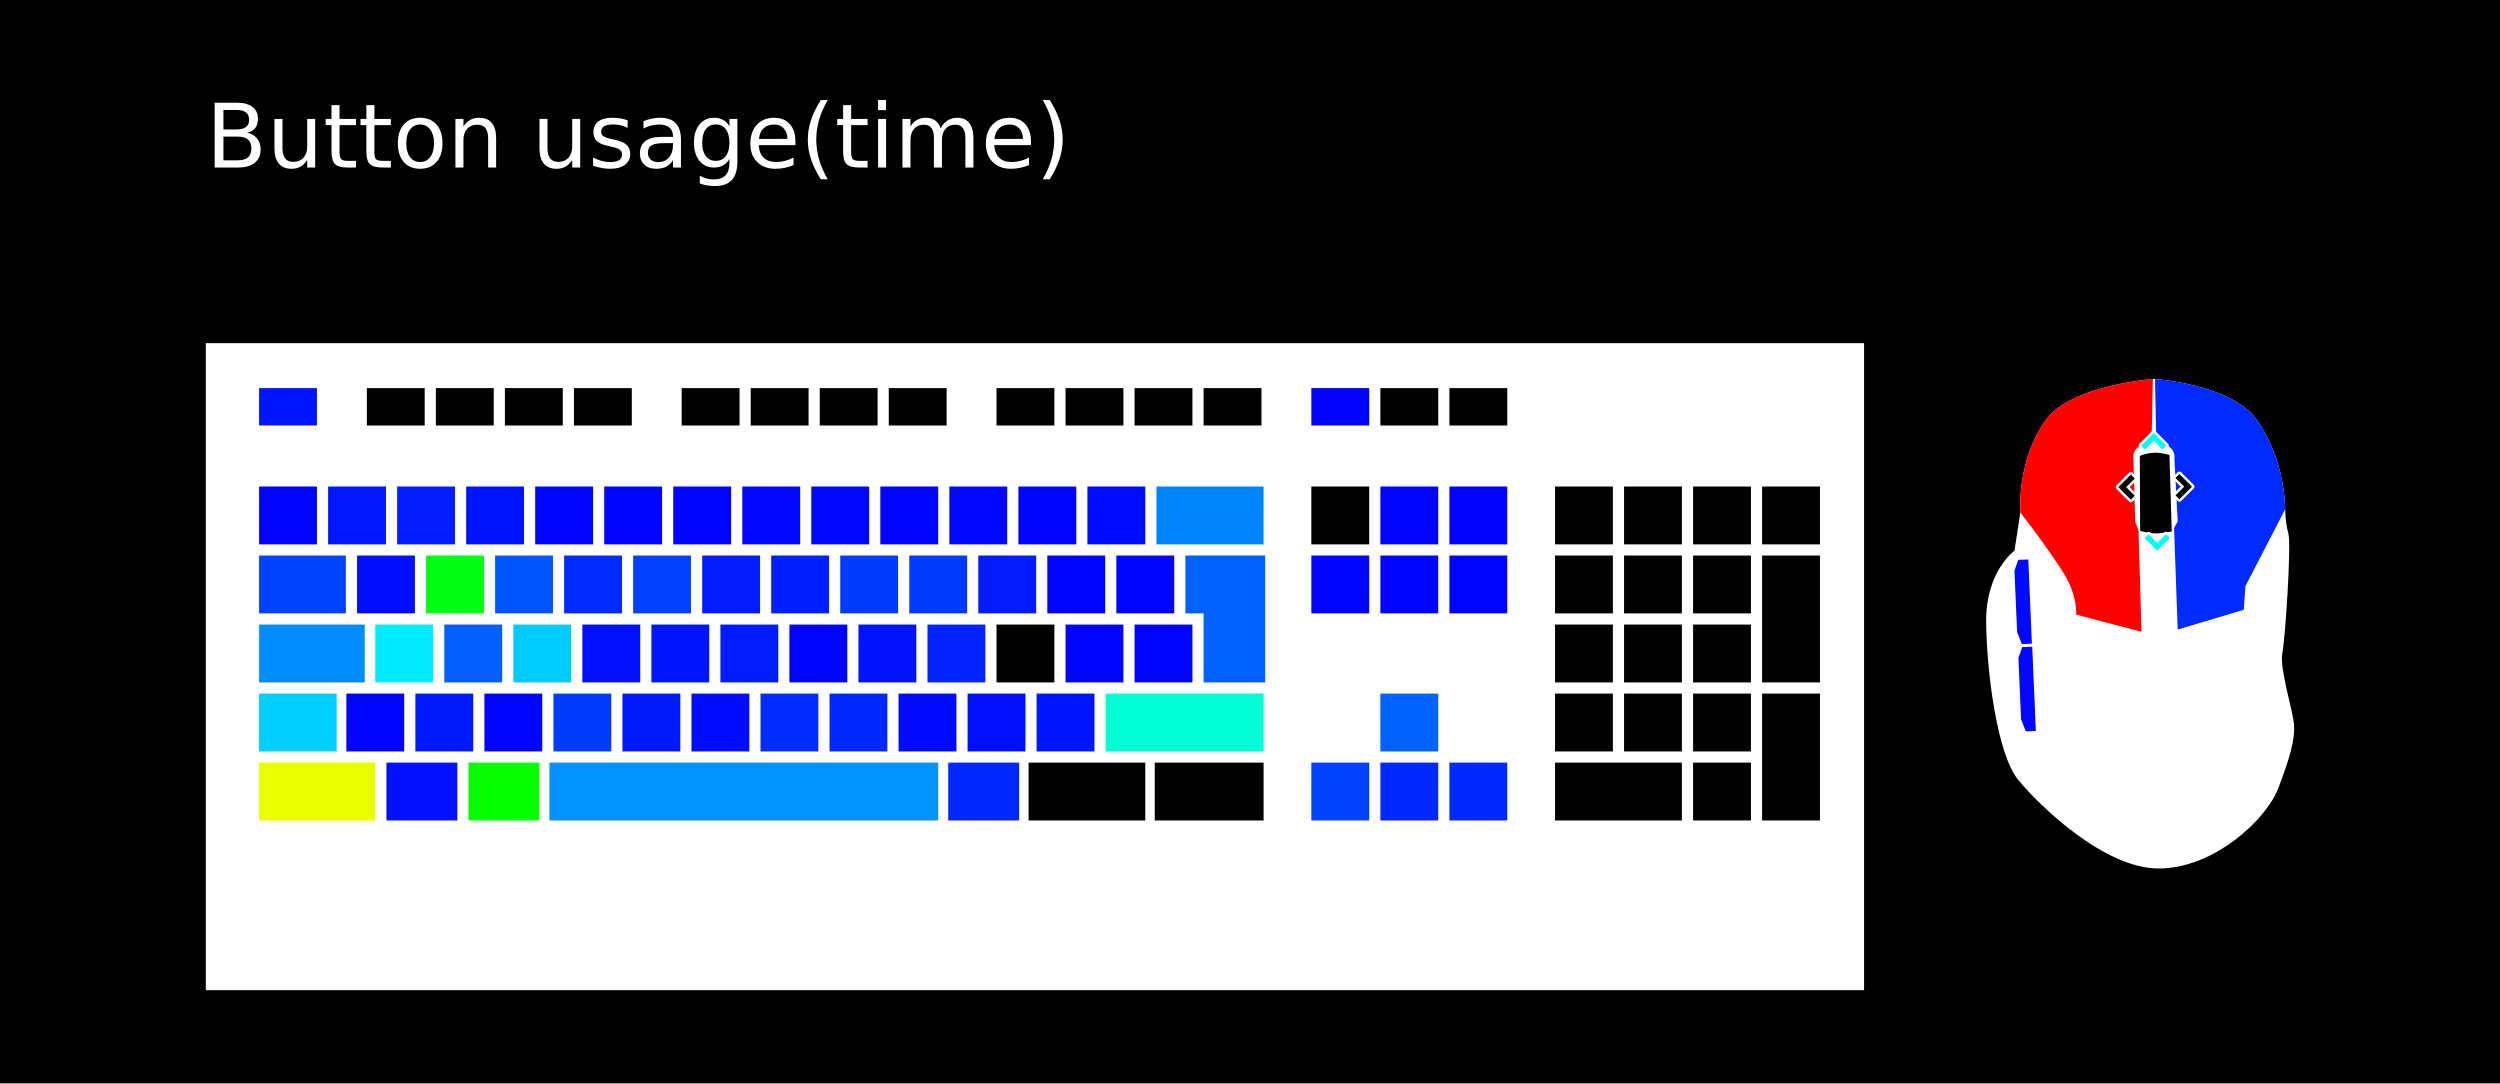
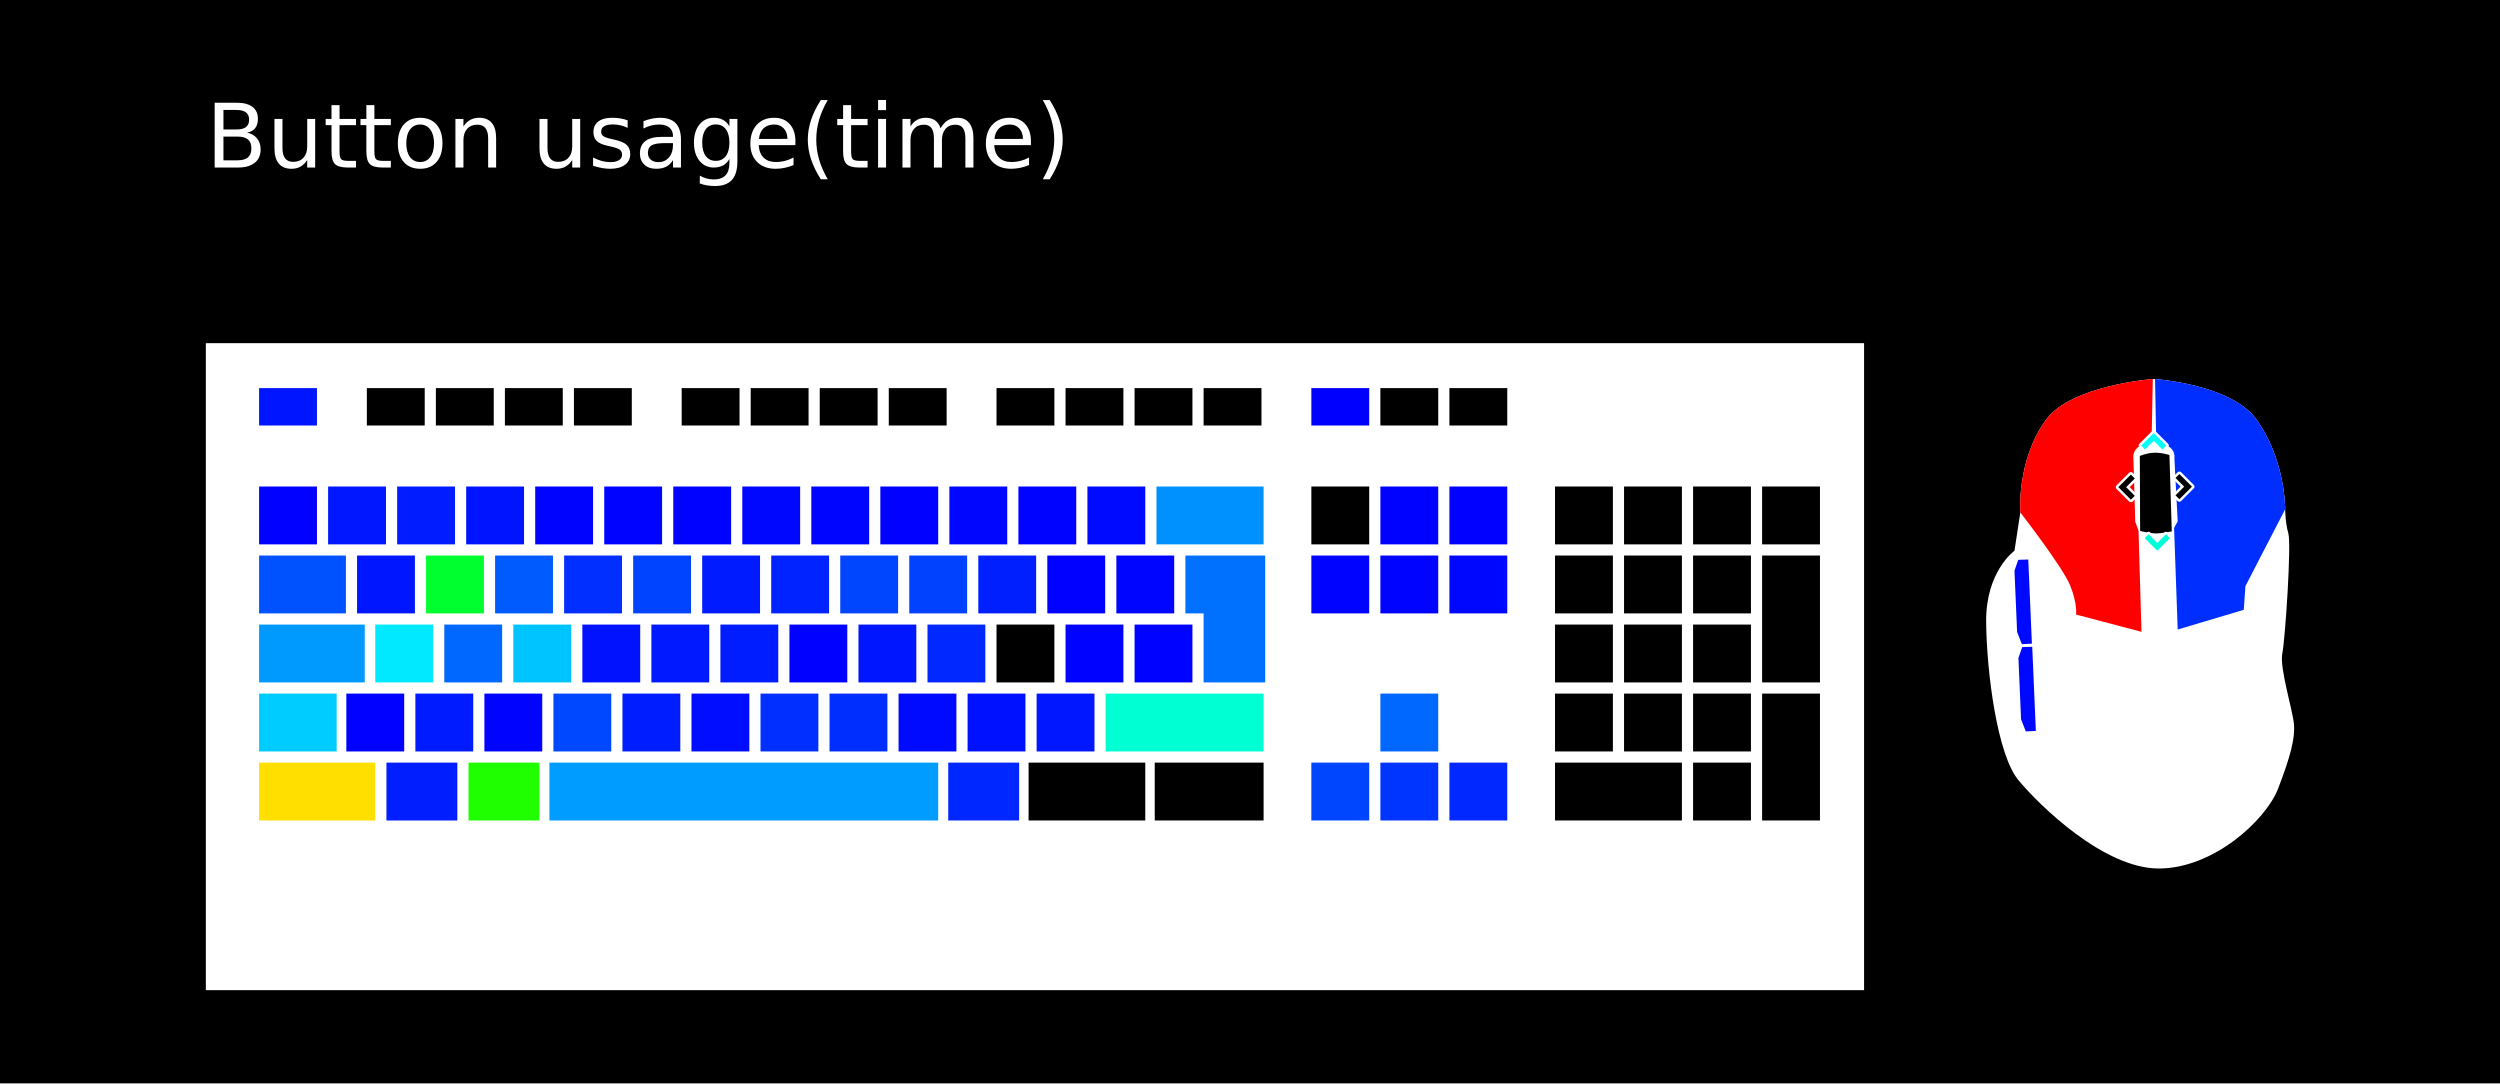
- <svg xmlns="http://www.w3.org/2000/svg" viewBox="0 0 1500 650" version="1.1" space="preserve" height="650" id="svg1" width="1500">
+ <svg xmlns="http://www.w3.org/2000/svg" width="1500" height="650" id="svg1" space="preserve" viewBox="0 0 1500 650" version="1.1">
  <defs id="defs1">
-     <rect x="86.791" height="151.77" id="rect7" y="37.872" width="1222.421" />
+     <rect y="37.872" width="1222.421" x="86.791" height="151.77" id="rect7" />
  </defs>
-   <g id="BG" style="display:inline">
-     <rect width="1500" height="650" id="rect156" style="fill:#000000;fill-opacity:1;stroke-width:6.464;stroke-linecap:round;stroke-linejoin:round" x="0" y="0" />
-     <rect y="205.904" id="rect1" height="388.192" x="123.504" width="994.938" style="display:inline;fill:#ffffff;fill-opacity:1;stroke-width:5.669;stroke-linecap:round;stroke-linejoin:round" />
-     <path d="m 1291.688,227.404 c 0,0 -48.86,3.707 -64.008,24.361 -17.847,24.334 -15.484,55.723 -15.484,55.723 v 0.002 l -3.512,22.963 c 0,0 -17.271,12.335 -16.992,42.631 0.279,30.296 6.639,79.671 19.359,95.014 12.721,15.343 51.36,53.002 84.205,53.002 32.845,0 64.368,-29.082 71.621,-47.98 7.253,-18.899 10.321,-30.128 9.484,-38.775 -0.837,-8.648 -8.709,-33.726 -6.975,-42.248 1.734,-8.522 5.519,-65.547 3.627,-72.043 -1.892,-6.496 -1.893,-14.537 -1.893,-14.537 0,-0.168 0.242,-29.978 -17.555,-54.244 -15.148,-20.654 -60.557,-23.867 -60.557,-23.867 z" id="path154" style="display:inline;fill:#ffffff;fill-opacity:1;stroke-width:5.669;stroke-linecap:round;stroke-linejoin:round" />
-     <text transform="translate(36.77526,22.12695)" style="font-style:normal;font-variant:normal;font-weight:normal;font-stretch:normal;font-size:53.333px;line-height:1;font-family:'DejaVu Sans';-inkscape-font-specification:'DejaVu Sans';word-spacing:0px;writing-mode:lr-tb;direction:ltr;white-space:pre;shape-inside:url(#rect7);display:inline;fill:#ffffff;fill-opacity:1;stroke:none;stroke-width:2;stroke-linecap:round;stroke-linejoin:round;stroke-opacity:1;paint-order:normal" space="preserve" id="title">
-       <tspan id="tspan1" x="86.791" y="78.394">Button usage</tspan>(time)</text>
+   <g style="display:inline" id="BG">
+     <rect y="0" id="rect156" width="1500" style="fill:#000000;fill-opacity:1;stroke-width:6.464;stroke-linecap:round;stroke-linejoin:round" height="650" x="0" />
+     <rect id="rect1" y="205.904" height="388.192" x="123.504" style="display:inline;fill:#ffffff;fill-opacity:1;stroke-width:5.669;stroke-linecap:round;stroke-linejoin:round" width="994.938" />
+     <path style="display:inline;fill:#ffffff;fill-opacity:1;stroke-width:5.669;stroke-linecap:round;stroke-linejoin:round" id="path154" d="m 1291.688,227.404 c 0,0 -48.86,3.707 -64.008,24.361 -17.847,24.334 -15.484,55.723 -15.484,55.723 v 0.002 l -3.512,22.963 c 0,0 -17.271,12.335 -16.992,42.631 0.279,30.296 6.639,79.671 19.359,95.014 12.721,15.343 51.36,53.002 84.205,53.002 32.845,0 64.368,-29.082 71.621,-47.98 7.253,-18.899 10.321,-30.128 9.484,-38.775 -0.837,-8.648 -8.709,-33.726 -6.975,-42.248 1.734,-8.522 5.519,-65.547 3.627,-72.043 -1.892,-6.496 -1.893,-14.537 -1.893,-14.537 0,-0.168 0.242,-29.978 -17.555,-54.244 -15.148,-20.654 -60.557,-23.867 -60.557,-23.867 z" />
+     <text style="font-style:normal;font-variant:normal;font-weight:normal;font-stretch:normal;font-size:53.333px;line-height:1;font-family:'DejaVu Sans';-inkscape-font-specification:'DejaVu Sans';word-spacing:0px;writing-mode:lr-tb;direction:ltr;white-space:pre;shape-inside:url(#rect7);display:inline;fill:#ffffff;fill-opacity:1;stroke:none;stroke-width:2;stroke-linecap:round;stroke-linejoin:round;stroke-opacity:1;paint-order:normal" space="preserve" id="title" transform="translate(36.77526,22.12695)">
+       <tspan y="78.394" id="tspan1" x="86.791">Button usage </tspan>(time)</text>
  </g>
  <g id="buttons" style="fill:#000000;fill-opacity:1;stroke-width:0">
-     <path id="KEY_PAUSE" d="m 869.644,232.863 h 34.716 v 22.442 h -34.716 z" style="fill:#000000;fill-opacity:1;stroke-width:0;stroke-linecap:round;stroke-linejoin:round" />
-     <path d="m 828.228,232.863 h 34.716 v 22.442 h -34.716 z" id="KEY_SCROLLLOCK" style="fill:#000000;fill-opacity:1;stroke-width:0;stroke-linecap:round;stroke-linejoin:round" />
+     <path style="fill:#000000;fill-opacity:1;stroke-width:0;stroke-linecap:round;stroke-linejoin:round" d="m 869.644,232.863 h 34.716 v 22.442 h -34.716 z" id="KEY_PAUSE" />
+     <path style="fill:#000000;fill-opacity:1;stroke-width:0;stroke-linecap:round;stroke-linejoin:round" id="KEY_SCROLLLOCK" d="m 828.228,232.863 h 34.716 v 22.442 h -34.716 z" />
    <path style="fill:#0000FF;fill-opacity:1" id="KEY_SYSRQ" d="m 786.811,232.863 h 34.716 v 22.442 h -34.716 z" />
-     <path style="fill:#000000;fill-opacity:1;stroke-width:0;stroke-linecap:round;stroke-linejoin:round" id="KEY_F12" d="m 722.16,232.863 h 34.716 v 22.442 h -34.716 z" />
-     <path d="m 680.744,232.863 h 34.716 v 22.442 h -34.716 z" style="fill:#000000;fill-opacity:1;stroke-width:0;stroke-linecap:round;stroke-linejoin:round" id="KEY_F11" />
-     <path style="fill:#000000;fill-opacity:1;stroke-width:0;stroke-linecap:round;stroke-linejoin:round" d="m 639.327,232.863 h 34.716 v 22.442 h -34.716 z" id="KEY_F10" />
+     <path style="fill:#000000;fill-opacity:1;stroke-width:0;stroke-linecap:round;stroke-linejoin:round" d="m 722.16,232.863 h 34.716 v 22.442 h -34.716 z" id="KEY_F12" />
+     <path style="fill:#000000;fill-opacity:1;stroke-width:0;stroke-linecap:round;stroke-linejoin:round" d="m 680.744,232.863 h 34.716 v 22.442 h -34.716 z" id="KEY_F11" />
+     <path id="KEY_F10" style="fill:#000000;fill-opacity:1;stroke-width:0;stroke-linecap:round;stroke-linejoin:round" d="m 639.327,232.863 h 34.716 v 22.442 h -34.716 z" />
    <path d="m 597.911,232.863 h 34.716 v 22.442 h -34.716 z" id="KEY_F9" style="fill:#000000;fill-opacity:1;stroke-width:0;stroke-linecap:round;stroke-linejoin:round" />
-     <path id="KEY_F8" d="m 533.259,232.863 h 34.716 v 22.442 h -34.716 z" style="fill:#000000;fill-opacity:1;stroke-width:0;stroke-linecap:round;stroke-linejoin:round" />
-     <path d="m 491.843,232.863 h 34.716 v 22.442 h -34.716 z" id="KEY_F7" style="fill:#000000;fill-opacity:1;stroke-width:0;stroke-linecap:round;stroke-linejoin:round" />
-     <path id="KEY_F6" style="fill:#000000;fill-opacity:1;stroke-width:0;stroke-linecap:round;stroke-linejoin:round" d="m 450.427,232.863 h 34.716 v 22.442 h -34.716 z" />
-     <path style="fill:#000000;fill-opacity:1;stroke-width:0;stroke-linecap:round;stroke-linejoin:round" id="KEY_F5" d="m 409.01,232.863 h 34.716 v 22.442 h -34.716 z" />
-     <path id="KEY_F4" style="fill:#000000;fill-opacity:1;stroke-width:0;stroke-linecap:round;stroke-linejoin:round" d="m 344.359,232.863 h 34.716 v 22.442 h -34.716 z" />
-     <path d="m 302.943,232.863 h 34.716 v 22.442 h -34.716 z" style="fill:#000000;fill-opacity:1;stroke-width:0;stroke-linecap:round;stroke-linejoin:round" id="KEY_F3" />
-     <path style="fill:#000000;fill-opacity:1;stroke-width:0;stroke-linecap:round;stroke-linejoin:round" id="KEY_F2" d="m 261.526,232.863 h 34.716 v 22.442 h -34.716 z" />
+     <path d="m 533.259,232.863 h 34.716 v 22.442 h -34.716 z" style="fill:#000000;fill-opacity:1;stroke-width:0;stroke-linecap:round;stroke-linejoin:round" id="KEY_F8" />
+     <path d="m 491.843,232.863 h 34.716 v 22.442 h -34.716 z" style="fill:#000000;fill-opacity:1;stroke-width:0;stroke-linecap:round;stroke-linejoin:round" id="KEY_F7" />
+     <path id="KEY_F6" d="m 450.427,232.863 h 34.716 v 22.442 h -34.716 z" style="fill:#000000;fill-opacity:1;stroke-width:0;stroke-linecap:round;stroke-linejoin:round" />
+     <path style="fill:#000000;fill-opacity:1;stroke-width:0;stroke-linecap:round;stroke-linejoin:round" d="m 409.01,232.863 h 34.716 v 22.442 h -34.716 z" id="KEY_F5" />
+     <path style="fill:#000000;fill-opacity:1;stroke-width:0;stroke-linecap:round;stroke-linejoin:round" d="m 344.359,232.863 h 34.716 v 22.442 h -34.716 z" id="KEY_F4" />
+     <path id="KEY_F3" style="fill:#000000;fill-opacity:1;stroke-width:0;stroke-linecap:round;stroke-linejoin:round" d="m 302.943,232.863 h 34.716 v 22.442 h -34.716 z" />
+     <path style="fill:#000000;fill-opacity:1;stroke-width:0;stroke-linecap:round;stroke-linejoin:round" d="m 261.526,232.863 h 34.716 v 22.442 h -34.716 z" id="KEY_F2" />
    <path id="KEY_F1" style="fill:#000000;fill-opacity:1;stroke-width:0;stroke-linecap:round;stroke-linejoin:round" d="m 220.11,232.863 h 34.716 v 22.442 H 220.11 Z" />
-     <path id="KEY_ESC" d="m 155.459,232.863 h 34.716 v 22.442 h -34.716 z" style="fill:#0014FF;fill-opacity:1" />
-     <path id="KEY_KPDOT" style="fill:#000000;fill-opacity:1;stroke-width:0;stroke-linecap:round;stroke-linejoin:round" d="m 1015.848,457.571 h 34.716 v 34.716 h -34.716 z" />
-     <path id="KEY_KP0" style="fill:#000000;fill-opacity:1;stroke-width:0;stroke-linecap:round;stroke-linejoin:round" d="m 933.015,457.571 h 76.132 v 34.716 h -76.132 z" />
-     <path style="fill:#0029FF;fill-opacity:1" d="m 869.644,457.571 h 34.716 v 34.716 h -34.716 z" id="KEY_RIGHT" />
-     <path d="m 828.228,457.571 h 34.716 v 34.716 h -34.716 z" id="KEY_DOWN" style="fill:#0029FF;fill-opacity:1" />
-     <path d="m 786.811,457.571 h 34.716 v 34.716 h -34.716 z" id="KEY_LEFT" style="fill:#0042FF;fill-opacity:1" />
-     <path style="fill:#000000;fill-opacity:1;stroke-width:0;stroke-linecap:round;stroke-linejoin:round" id="KEY_RIGHTCTRL" d="m 692.842,457.571 h 65.315 v 34.716 h -65.315 z" />
-     <path style="fill:#0091FF;fill-opacity:1" d="M 329.663,457.571 H 562.922 V 492.288 H 329.663 Z" id="KEY_SPACE" />
-     <path style="fill:#0010FF;fill-opacity:1" id="KEY_LEFTMETA" d="m 231.864,457.571 h 42.538 V 492.288 H 231.864 Z" />
-     <path d="M 155.459,457.571 H 225.164 v 34.716 h -69.705 z" style="fill:#E8FF00;fill-opacity:1" id="KEY_LEFTCTRL" />
+     <path d="m 155.459,232.863 h 34.716 v 22.442 h -34.716 z" id="KEY_ESC" style="fill:#0015FF;fill-opacity:1" />
+     <path id="KEY_KPDOT" d="m 1015.848,457.571 h 34.716 v 34.716 h -34.716 z" style="fill:#000000;fill-opacity:1;stroke-width:0;stroke-linecap:round;stroke-linejoin:round" />
+     <path style="fill:#000000;fill-opacity:1;stroke-width:0;stroke-linecap:round;stroke-linejoin:round" d="m 933.015,457.571 h 76.132 v 34.716 h -76.132 z" id="KEY_KP0" />
+     <path style="fill:#0028FF;fill-opacity:1" d="m 869.644,457.571 h 34.716 v 34.716 h -34.716 z" id="KEY_RIGHT" />
+     <path d="m 828.228,457.571 h 34.716 v 34.716 h -34.716 z" style="fill:#0034FF;fill-opacity:1" id="KEY_DOWN" />
+     <path style="fill:#0045FF;fill-opacity:1" d="m 786.811,457.571 h 34.716 v 34.716 h -34.716 z" id="KEY_LEFT" />
+     <path d="m 692.842,457.571 h 65.315 v 34.716 h -65.315 z" id="KEY_RIGHTCTRL" style="fill:#000000;fill-opacity:1;stroke-width:0;stroke-linecap:round;stroke-linejoin:round" />
+     <path id="KEY_SPACE" style="fill:#009CFF;fill-opacity:1" d="M 329.663,457.571 H 562.922 V 492.288 H 329.663 Z" />
+     <path id="KEY_LEFTMETA" style="fill:#001EFF;fill-opacity:1" d="m 231.864,457.571 h 42.538 V 492.288 H 231.864 Z" />
+     <path style="fill:#FFDF00;fill-opacity:1" id="KEY_LEFTCTRL" d="M 155.459,457.571 H 225.164 v 34.716 h -69.705 z" />
    <path d="m 1057.264,416.155 h 34.716 v 76.132 h -34.716 z" style="fill:#000000;fill-opacity:1;stroke-width:0;stroke-linecap:round;stroke-linejoin:round" id="KEY_KPENTER" />
-     <path id="KEY_KP3" d="m 1015.848,416.155 h 34.716 v 34.716 h -34.716 z" style="fill:#000000;fill-opacity:1;stroke-width:0;stroke-linecap:round;stroke-linejoin:round" />
-     <path id="KEY_KP2" d="m 974.431,416.155 h 34.716 v 34.716 h -34.716 z" style="fill:#000000;fill-opacity:1;stroke-width:0;stroke-linecap:round;stroke-linejoin:round" />
+     <path d="m 1015.848,416.155 h 34.716 v 34.716 h -34.716 z" id="KEY_KP3" style="fill:#000000;fill-opacity:1;stroke-width:0;stroke-linecap:round;stroke-linejoin:round" />
+     <path d="m 974.431,416.155 h 34.716 v 34.716 h -34.716 z" id="KEY_KP2" style="fill:#000000;fill-opacity:1;stroke-width:0;stroke-linecap:round;stroke-linejoin:round" />
    <path style="fill:#000000;fill-opacity:1;stroke-width:0;stroke-linecap:round;stroke-linejoin:round" d="m 933.015,416.155 h 34.716 v 34.716 h -34.716 z" id="KEY_KP1" />
-     <path id="KEY_UP" style="fill:#0062FF;fill-opacity:1" d="m 828.228,416.155 h 34.716 v 34.716 h -34.716 z" />
-     <path style="fill:#00FFD3;fill-opacity:1" id="KEY_RIGHTSHIFT" d="m 663.385,416.155 h 94.771 v 34.716 h -94.771 z" />
-     <path d="m 621.969,416.155 h 34.716 v 34.716 h -34.716 z" id="KEY_SLASH" style="fill:#0015FF;fill-opacity:1" />
-     <path style="fill:#0010FF;fill-opacity:1" d="m 580.553,416.155 h 34.716 v 34.716 h -34.716 z" id="KEY_DOT" />
-     <path style="fill:#000AFF;fill-opacity:1" d="m 539.136,416.155 h 34.716 v 34.716 h -34.716 z" id="KEY_COMMA" />
-     <path d="m 497.72,416.155 h 34.716 v 34.716 h -34.716 z" id="KEY_M" style="fill:#0028FF;fill-opacity:1" />
-     <path id="KEY_N" d="m 456.304,416.155 h 34.716 v 34.716 h -34.716 z" style="fill:#002CFF;fill-opacity:1" />
-     <path style="fill:#000CFF;fill-opacity:1" d="m 414.887,416.155 h 34.716 v 34.716 h -34.716 z" id="KEY_B" />
-     <path d="m 373.471,416.155 h 34.716 v 34.716 h -34.716 z" id="KEY_V" style="fill:#0019FF;fill-opacity:1" />
-     <path id="KEY_C" style="fill:#003CFF;fill-opacity:1" d="m 332.055,416.155 h 34.716 v 34.716 H 332.055 Z" />
-     <path d="m 290.638,416.155 h 34.716 v 34.716 h -34.716 z" style="fill:#0003FF;fill-opacity:1" id="KEY_X" />
-     <path id="KEY_Z" d="m 249.222,416.155 h 34.716 v 34.716 h -34.716 z" style="fill:#0019FF;fill-opacity:1" />
-     <path d="m 207.806,416.155 h 34.716 v 34.716 h -34.716 z" id="KEY_102ND" style="fill:#0001FF;fill-opacity:1" />
-     <path style="fill:#00CFFF;fill-opacity:1" id="KEY_LEFTSHIFT" d="m 155.459,416.155 h 46.536 v 34.716 h -46.536 z" />
-     <path style="fill:#000000;fill-opacity:1;stroke-width:0;stroke-linecap:round;stroke-linejoin:round" d="m 1015.848,374.739 h 34.716 v 34.716 h -34.716 z" id="KEY_KP6" />
-     <path d="m 974.431,374.739 h 34.716 v 34.716 h -34.716 z" style="fill:#000000;fill-opacity:1;stroke-width:0;stroke-linecap:round;stroke-linejoin:round" id="KEY_KP5" />
-     <path id="KEY_KP4" style="fill:#000000;fill-opacity:1;stroke-width:0;stroke-linecap:round;stroke-linejoin:round" d="m 933.015,374.739 h 34.716 v 34.716 h -34.716 z" />
-     <path d="m 680.744,374.739 h 34.716 v 34.716 h -34.716 z" id="KEY_BACKSLASH" style="fill:#0002FF;fill-opacity:1" />
-     <path d="m 639.327,374.739 h 34.716 v 34.716 h -34.716 z" style="fill:#0002FF;fill-opacity:1" id="KEY_APOSTROPHE" />
-     <path style="fill:#000000;fill-opacity:1;stroke-width:0;stroke-linecap:round;stroke-linejoin:round" id="KEY_SEMICOLON" d="m 597.911,374.739 h 34.716 v 34.716 h -34.716 z" />
-     <path id="KEY_L" d="m 556.495,374.739 h 34.716 v 34.716 h -34.716 z" style="fill:#0024FF;fill-opacity:1" />
-     <path d="m 515.078,374.739 h 34.716 v 34.716 h -34.716 z" id="KEY_K" style="fill:#0012FF;fill-opacity:1" />
-     <path d="m 473.662,374.739 h 34.716 v 34.716 h -34.716 z" id="KEY_J" style="fill:#0001FF;fill-opacity:1" />
-     <path id="KEY_H" d="m 432.246,374.739 h 34.716 v 34.716 H 432.246 Z" style="fill:#001CFF;fill-opacity:1" />
-     <path style="fill:#0015FF;fill-opacity:1" d="m 390.829,374.739 h 34.716 v 34.716 h -34.716 z" id="KEY_G" />
-     <path style="fill:#0010FF;fill-opacity:1" id="KEY_F" d="m 349.413,374.739 h 34.716 v 34.716 h -34.716 z" />
-     <path id="KEY_D" style="fill:#00CBFF;fill-opacity:1" d="m 307.997,374.739 h 34.716 v 34.716 h -34.716 z" />
-     <path d="m 266.58,374.739 h 34.716 v 34.716 h -34.716 z" style="fill:#005FFF;fill-opacity:1" id="KEY_S" />
-     <path id="KEY_A" style="fill:#00EDFF;fill-opacity:1" d="m 225.164,374.739 h 34.716 v 34.716 H 225.164 Z" />
-     <path style="fill:#008CFF;fill-opacity:1" d="m 155.459,374.739 h 63.399 v 34.716 h -63.399 z" id="KEY_CAPSLOCK" />
-     <path style="fill:#000000;fill-opacity:1;stroke-width:0;stroke-linecap:round;stroke-linejoin:round" d="m 1057.264,333.322 h 34.716 v 76.132 h -34.716 z" id="KEY_KPPLUS" />
+     <path id="KEY_UP" d="m 828.228,416.155 h 34.716 v 34.716 h -34.716 z" style="fill:#0068FF;fill-opacity:1" />
+     <path id="KEY_RIGHTSHIFT" d="m 663.385,416.155 h 94.771 v 34.716 h -94.771 z" style="fill:#00FFD2;fill-opacity:1" />
+     <path style="fill:#0017FF;fill-opacity:1" id="KEY_SLASH" d="m 621.969,416.155 h 34.716 v 34.716 h -34.716 z" />
+     <path d="m 580.553,416.155 h 34.716 v 34.716 h -34.716 z" style="fill:#0011FF;fill-opacity:1" id="KEY_DOT" />
+     <path style="fill:#000AFF;fill-opacity:1" id="KEY_COMMA" d="m 539.136,416.155 h 34.716 v 34.716 h -34.716 z" />
+     <path id="KEY_M" d="m 497.72,416.155 h 34.716 v 34.716 h -34.716 z" style="fill:#002EFF;fill-opacity:1" />
+     <path style="fill:#002FFF;fill-opacity:1" d="m 456.304,416.155 h 34.716 v 34.716 h -34.716 z" id="KEY_N" />
+     <path d="m 414.887,416.155 h 34.716 v 34.716 h -34.716 z" id="KEY_B" style="fill:#000DFF;fill-opacity:1" />
+     <path d="m 373.471,416.155 h 34.716 v 34.716 h -34.716 z" style="fill:#001DFF;fill-opacity:1" id="KEY_V" />
+     <path style="fill:#0048FF;fill-opacity:1" id="KEY_C" d="m 332.055,416.155 h 34.716 v 34.716 H 332.055 Z" />
+     <path d="m 290.638,416.155 h 34.716 v 34.716 h -34.716 z" id="KEY_X" style="fill:#0004FF;fill-opacity:1" />
+     <path d="m 249.222,416.155 h 34.716 v 34.716 h -34.716 z" style="fill:#001BFF;fill-opacity:1" id="KEY_Z" />
+     <path style="fill:#0001FF;fill-opacity:1" d="m 207.806,416.155 h 34.716 v 34.716 h -34.716 z" id="KEY_102ND" />
+     <path id="KEY_LEFTSHIFT" d="m 155.459,416.155 h 46.536 v 34.716 h -46.536 z" style="fill:#00CCFF;fill-opacity:1" />
+     <path id="KEY_KP6" style="fill:#000000;fill-opacity:1;stroke-width:0;stroke-linecap:round;stroke-linejoin:round" d="m 1015.848,374.739 h 34.716 v 34.716 h -34.716 z" />
+     <path id="KEY_KP5" style="fill:#000000;fill-opacity:1;stroke-width:0;stroke-linecap:round;stroke-linejoin:round" d="m 974.431,374.739 h 34.716 v 34.716 h -34.716 z" />
+     <path style="fill:#000000;fill-opacity:1;stroke-width:0;stroke-linecap:round;stroke-linejoin:round" d="m 933.015,374.739 h 34.716 v 34.716 h -34.716 z" id="KEY_KP4" />
+     <path id="KEY_BACKSLASH" style="fill:#0002FF;fill-opacity:1" d="m 680.744,374.739 h 34.716 v 34.716 h -34.716 z" />
+     <path id="KEY_APOSTROPHE" style="fill:#0002FF;fill-opacity:1" d="m 639.327,374.739 h 34.716 v 34.716 h -34.716 z" />
+     <path d="m 597.911,374.739 h 34.716 v 34.716 h -34.716 z" id="KEY_SEMICOLON" style="fill:#000000;fill-opacity:1;stroke-width:0;stroke-linecap:round;stroke-linejoin:round" />
+     <path d="m 556.495,374.739 h 34.716 v 34.716 h -34.716 z" style="fill:#0028FF;fill-opacity:1" id="KEY_L" />
+     <path d="m 515.078,374.739 h 34.716 v 34.716 h -34.716 z" id="KEY_K" style="fill:#0016FF;fill-opacity:1" />
+     <path style="fill:#0001FF;fill-opacity:1" id="KEY_J" d="m 473.662,374.739 h 34.716 v 34.716 h -34.716 z" />
+     <path style="fill:#001DFF;fill-opacity:1" d="m 432.246,374.739 h 34.716 v 34.716 H 432.246 Z" id="KEY_H" />
+     <path id="KEY_G" style="fill:#0019FF;fill-opacity:1" d="m 390.829,374.739 h 34.716 v 34.716 h -34.716 z" />
+     <path style="fill:#0012FF;fill-opacity:1" d="m 349.413,374.739 h 34.716 v 34.716 h -34.716 z" id="KEY_F" />
+     <path d="m 307.997,374.739 h 34.716 v 34.716 h -34.716 z" id="KEY_D" style="fill:#00C4FF;fill-opacity:1" />
+     <path id="KEY_S" d="m 266.58,374.739 h 34.716 v 34.716 h -34.716 z" style="fill:#0067FF;fill-opacity:1" />
+     <path style="fill:#00E9FF;fill-opacity:1" d="m 225.164,374.739 h 34.716 v 34.716 H 225.164 Z" id="KEY_A" />
+     <path id="KEY_CAPSLOCK" style="fill:#009AFF;fill-opacity:1" d="m 155.459,374.739 h 63.399 v 34.716 h -63.399 z" />
+     <path id="KEY_KPPLUS" style="fill:#000000;fill-opacity:1;stroke-width:0;stroke-linecap:round;stroke-linejoin:round" d="m 1057.264,333.322 h 34.716 v 76.132 h -34.716 z" />
    <path d="m 1015.848,333.322 h 34.716 v 34.716 h -34.716 z" style="fill:#000000;fill-opacity:1;stroke-width:0;stroke-linecap:round;stroke-linejoin:round" id="KEY_KP9" />
-     <path d="m 974.431,333.322 h 34.716 v 34.716 h -34.716 z" style="fill:#000000;fill-opacity:1;stroke-width:0;stroke-linecap:round;stroke-linejoin:round" id="KEY_KP8" />
+     <path style="fill:#000000;fill-opacity:1;stroke-width:0;stroke-linecap:round;stroke-linejoin:round" id="KEY_KP8" d="m 974.431,333.322 h 34.716 v 34.716 h -34.716 z" />
    <path id="KEY_KP7" style="fill:#000000;fill-opacity:1;stroke-width:0;stroke-linecap:round;stroke-linejoin:round" d="m 933.015,333.322 h 34.716 v 34.716 h -34.716 z" />
-     <path d="m 869.644,333.322 h 34.716 v 34.716 h -34.716 z" style="fill:#0001FF;fill-opacity:1" id="KEY_PAGEDOWN" />
-     <path style="fill:#0003FF;fill-opacity:1" d="m 828.228,333.322 h 34.716 v 34.716 h -34.716 z" id="KEY_END" />
-     <path style="fill:#0003FF;fill-opacity:1" id="KEY_DELETE" d="m 786.811,333.322 h 34.716 v 34.716 h -34.716 z" />
-     <path d="m 711.229,333.323 v 34.717 h 10.93 v 41.416 h 36.949 v -76.133 h -13.162 -23.787 z" id="KEY_ENTER" style="fill:#0061FF;fill-opacity:1" />
-     <path style="fill:#0004FF;fill-opacity:1" d="m 669.813,333.322 h 34.716 v 34.716 h -34.716 z" id="KEY_RIGHTBRACE" />
-     <path style="fill:#0002FF;fill-opacity:1" d="m 628.396,333.322 h 34.716 v 34.716 h -34.716 z" id="KEY_LEFTBRACE" />
-     <path id="KEY_P" d="m 586.98,333.322 h 34.716 v 34.716 h -34.716 z" style="fill:#001CFF;fill-opacity:1" />
-     <path id="KEY_O" d="m 545.564,333.322 h 34.716 v 34.716 h -34.716 z" style="fill:#003AFF;fill-opacity:1" />
-     <path id="KEY_I" d="m 504.147,333.322 h 34.716 v 34.716 h -34.716 z" style="fill:#003BFF;fill-opacity:1" />
-     <path id="KEY_U" d="m 462.731,333.322 h 34.716 v 34.716 h -34.716 z" style="fill:#001FFF;fill-opacity:1" />
-     <path id="KEY_Y" style="fill:#001CFF;fill-opacity:1" d="m 421.315,333.322 h 34.716 v 34.716 h -34.716 z" />
-     <path style="fill:#0040FF;fill-opacity:1" id="KEY_T" d="m 379.898,333.322 h 34.716 v 34.716 h -34.716 z" />
-     <path d="m 338.482,333.322 h 34.716 v 34.716 H 338.482 Z" id="KEY_R" style="fill:#002BFF;fill-opacity:1" />
-     <path d="M 297.066,333.322 H 331.782 v 34.716 h -34.716 z" style="fill:#0055FF;fill-opacity:1" id="KEY_E" />
-     <path style="fill:#00FF12;fill-opacity:1" d="m 255.649,333.322 h 34.716 v 34.716 h -34.716 z" id="KEY_W" />
-     <path d="m 214.233,333.322 h 34.716 v 34.716 h -34.716 z" style="fill:#000EFF;fill-opacity:1" id="KEY_Q" />
-     <path d="m 155.459,333.322 h 52.074 v 34.716 h -52.074 z" id="KEY_TAB" style="fill:#0043FF;fill-opacity:1" />
-     <path id="KEY_KPMINUS" d="m 1057.264,291.906 h 34.716 v 34.716 h -34.716 z" style="fill:#000000;fill-opacity:1;stroke-width:0;stroke-linecap:round;stroke-linejoin:round" />
-     <path style="fill:#000000;fill-opacity:1;stroke-width:0;stroke-linecap:round;stroke-linejoin:round" d="m 1015.848,291.906 h 34.716 v 34.716 h -34.716 z" id="KEY_KPASTERISK" />
-     <path id="KEY_KPSLASH" style="fill:#000000;fill-opacity:1;stroke-width:0;stroke-linecap:round;stroke-linejoin:round" d="m 974.431,291.906 h 34.716 v 34.716 h -34.716 z" />
-     <path style="fill:#000000;fill-opacity:1;stroke-width:0;stroke-linecap:round;stroke-linejoin:round" id="KEY_NUMLOCK" d="m 933.015,291.906 h 34.716 v 34.716 h -34.716 z" />
-     <path style="fill:#0000FF;fill-opacity:1" d="m 869.644,291.906 h 34.716 v 34.716 h -34.716 z" id="KEY_PAGEUP" />
-     <path d="m 828.228,291.906 h 34.716 v 34.716 h -34.716 z" style="fill:#0002FF;fill-opacity:1" id="KEY_HOME" />
-     <path style="fill:#000000;fill-opacity:1;stroke-width:0;stroke-linecap:round;stroke-linejoin:round" d="m 786.811,291.906 h 34.716 v 34.716 h -34.716 z" id="KEY_INSERT" />
-     <path style="fill:#0087FF;fill-opacity:1" d="m 693.871,291.906 h 64.286 v 34.716 h -64.286 z" id="KEY_BACKSPACE" />
-     <path id="KEY_EQUAL" d="m 652.454,291.906 h 34.716 v 34.716 h -34.716 z" style="fill:#000BFF;fill-opacity:1" />
-     <path d="m 611.038,291.906 h 34.716 v 34.716 h -34.716 z" style="fill:#0003FF;fill-opacity:1" id="KEY_MINUS" />
+     <path id="KEY_PAGEDOWN" style="fill:#0007FF;fill-opacity:1" d="m 869.644,333.322 h 34.716 v 34.716 h -34.716 z" />
+     <path id="KEY_END" d="m 828.228,333.322 h 34.716 v 34.716 h -34.716 z" style="fill:#0003FF;fill-opacity:1" />
+     <path style="fill:#0003FF;fill-opacity:1" d="m 786.811,333.322 h 34.716 v 34.716 h -34.716 z" id="KEY_DELETE" />
+     <path d="m 711.229,333.323 v 34.717 h 10.93 v 41.416 h 36.949 v -76.133 h -13.162 -23.787 z" style="fill:#0071FF;fill-opacity:1" id="KEY_ENTER" />
+     <path style="fill:#0005FF;fill-opacity:1" id="KEY_RIGHTBRACE" d="m 669.813,333.322 h 34.716 v 34.716 h -34.716 z" />
+     <path id="KEY_LEFTBRACE" style="fill:#0001FF;fill-opacity:1" d="m 628.396,333.322 h 34.716 v 34.716 h -34.716 z" />
+     <path d="m 586.98,333.322 h 34.716 v 34.716 h -34.716 z" style="fill:#001FFF;fill-opacity:1" id="KEY_P" />
+     <path d="m 545.564,333.322 h 34.716 v 34.716 h -34.716 z" style="fill:#0042FF;fill-opacity:1" id="KEY_O" />
+     <path d="m 504.147,333.322 h 34.716 v 34.716 h -34.716 z" style="fill:#0045FF;fill-opacity:1" id="KEY_I" />
+     <path id="KEY_U" d="m 462.731,333.322 h 34.716 v 34.716 h -34.716 z" style="fill:#0023FF;fill-opacity:1" />
+     <path style="fill:#001BFF;fill-opacity:1" d="m 421.315,333.322 h 34.716 v 34.716 h -34.716 z" id="KEY_Y" />
+     <path style="fill:#0044FF;fill-opacity:1" d="m 379.898,333.322 h 34.716 v 34.716 h -34.716 z" id="KEY_T" />
+     <path style="fill:#002FFF;fill-opacity:1" d="m 338.482,333.322 h 34.716 v 34.716 H 338.482 Z" id="KEY_R" />
+     <path style="fill:#005BFF;fill-opacity:1" id="KEY_E" d="M 297.066,333.322 H 331.782 v 34.716 h -34.716 z" />
+     <path style="fill:#00FF2F;fill-opacity:1" id="KEY_W" d="m 255.649,333.322 h 34.716 v 34.716 h -34.716 z" />
+     <path d="m 214.233,333.322 h 34.716 v 34.716 h -34.716 z" id="KEY_Q" style="fill:#0016FF;fill-opacity:1" />
+     <path style="fill:#0051FF;fill-opacity:1" id="KEY_TAB" d="m 155.459,333.322 h 52.074 v 34.716 h -52.074 z" />
+     <path d="m 1057.264,291.906 h 34.716 v 34.716 h -34.716 z" id="KEY_KPMINUS" style="fill:#000000;fill-opacity:1;stroke-width:0;stroke-linecap:round;stroke-linejoin:round" />
+     <path id="KEY_KPASTERISK" d="m 1015.848,291.906 h 34.716 v 34.716 h -34.716 z" style="fill:#000000;fill-opacity:1;stroke-width:0;stroke-linecap:round;stroke-linejoin:round" />
+     <path style="fill:#000000;fill-opacity:1;stroke-width:0;stroke-linecap:round;stroke-linejoin:round" d="m 974.431,291.906 h 34.716 v 34.716 h -34.716 z" id="KEY_KPSLASH" />
+     <path d="m 933.015,291.906 h 34.716 v 34.716 h -34.716 z" id="KEY_NUMLOCK" style="fill:#000000;fill-opacity:1;stroke-width:0;stroke-linecap:round;stroke-linejoin:round" />
+     <path d="m 869.644,291.906 h 34.716 v 34.716 h -34.716 z" id="KEY_PAGEUP" style="fill:#0001FF;fill-opacity:1" />
+     <path d="m 828.228,291.906 h 34.716 v 34.716 h -34.716 z" id="KEY_HOME" style="fill:#0002FF;fill-opacity:1" />
+     <path id="KEY_INSERT" style="fill:#000000;fill-opacity:1;stroke-width:0;stroke-linecap:round;stroke-linejoin:round" d="m 786.811,291.906 h 34.716 v 34.716 h -34.716 z" />
+     <path id="KEY_BACKSPACE" d="m 693.871,291.906 h 64.286 v 34.716 h -64.286 z" style="fill:#0091FF;fill-opacity:1" />
+     <path id="KEY_EQUAL" d="m 652.454,291.906 h 34.716 v 34.716 h -34.716 z" style="fill:#000AFF;fill-opacity:1" />
+     <path d="m 611.038,291.906 h 34.716 v 34.716 h -34.716 z" id="KEY_MINUS" style="fill:#0003FF;fill-opacity:1" />
    <path style="fill:#0006FF;fill-opacity:1" d="m 569.622,291.906 h 34.716 v 34.716 h -34.716 z" id="KEY_0" />
-     <path d="m 528.205,291.906 h 34.716 v 34.716 h -34.716 z" style="fill:#0001FF;fill-opacity:1" id="KEY_9" />
-     <path style="fill:#0005FF;fill-opacity:1" id="KEY_8" d="m 486.789,291.906 h 34.716 v 34.716 h -34.716 z" />
-     <path style="fill:#0007FF;fill-opacity:1" d="m 445.373,291.906 h 34.716 v 34.716 H 445.373 Z" id="KEY_7" />
+     <path style="fill:#0001FF;fill-opacity:1" d="m 528.205,291.906 h 34.716 v 34.716 h -34.716 z" id="KEY_9" />
+     <path d="m 486.789,291.906 h 34.716 v 34.716 h -34.716 z" style="fill:#0005FF;fill-opacity:1" id="KEY_8" />
+     <path id="KEY_7" style="fill:#0007FF;fill-opacity:1" d="m 445.373,291.906 h 34.716 v 34.716 H 445.373 Z" />
    <path style="fill:#0002FF;fill-opacity:1" d="m 403.956,291.906 h 34.716 v 34.716 h -34.716 z" id="KEY_6" />
-     <path style="fill:#0004FF;fill-opacity:1" id="KEY_5" d="m 362.54,291.906 h 34.716 v 34.716 h -34.716 z" />
-     <path id="KEY_4" d="m 321.124,291.906 h 34.716 v 34.716 h -34.716 z" style="fill:#0004FF;fill-opacity:1" />
-     <path style="fill:#0013FF;fill-opacity:1" id="KEY_3" d="m 279.708,291.906 h 34.716 v 34.716 h -34.716 z" />
-     <path d="m 238.291,291.906 h 34.716 v 34.716 H 238.291 Z" id="KEY_2" style="fill:#001CFF;fill-opacity:1" />
-     <path id="KEY_1" style="fill:#0016FF;fill-opacity:1" d="m 196.875,291.906 h 34.716 v 34.716 h -34.716 z" />
-     <path id="KEY_GRAVE" d="m 155.459,291.906 h 34.716 v 34.716 h -34.716 z" style="fill:#0001FF;fill-opacity:1" />
-     <path style="fill:#08FF00;fill-opacity:1" id="KEY_LEFTALT" d="m 281.102,457.571 h 42.538 v 34.716 h -42.538 z" />
-     <path d="m 568.944,457.571 h 42.538 v 34.716 h -42.538 z" style="fill:#0028FF;fill-opacity:1" id="KEY_RIGHTALT" />
-     <path d="m 1293.01,227.405 c 0,0 45.409,3.213 60.556,23.867 17.847,24.334 17.555,54.244 17.555,54.244 l -23.867,46.157 -0.986,14.202 -39.648,11.835 -2.17,-60.951 2.17,-3.945 -1.972,-37.675 c 0,0 0.69,-3.452 -2.071,-6.213 -2.995,-2.995 -8.778,-1.677 -8.778,-1.677 z" id="BTN_RIGHT" style="fill:#002AFF;fill-opacity:1" />
-     <path style="fill:#FF0000;fill-opacity:1" id="BTN_LEFT" d="m 1291.688,227.405 c 0,0 -48.861,3.707 -64.008,24.361 -17.847,24.334 -15.484,55.724 -15.484,55.724 0,0 25.581,32.871 29.982,43.987 4.402,11.116 3.452,17.26 3.452,17.26 l 39.253,10.356 -1.775,-60.754 -1.973,-5.326 -1.085,-37.872 c 0,0 -0.69,-3.452 2.071,-6.213 2.995,-2.995 8.778,-1.677 8.778,-1.677 z" />
-     <path id="BTN_MIDDLE" style="fill:#000000;fill-opacity:1;stroke-width:0;stroke-linecap:round;stroke-linejoin:round" d="m 1284.074,318.587 -0.187,-44.991 c 0,0 3.836,-1.813 8.717,-1.953 4.882,-0.139 9.066,1.395 9.066,1.395 l 1.395,45.819 c 0,0 -6.582,1.325 -10.056,1.186 -3.474,-0.139 -8.935,-1.456 -8.935,-1.456 z" />
-     <path style="fill:#ffffff;fill-opacity:1;stroke:#ffffff;stroke-width:3;stroke-linecap:round;stroke-linejoin:round;stroke-opacity:1;paint-order:normal" id="KEY_KPLEFTPAREN_BG" d="m 1280.883,297.497 -5.21,-5.207 5.207,-5.21 -2.345,-2.343 -7.55,7.554 7.554,7.55 z" />
+     <path d="m 362.54,291.906 h 34.716 v 34.716 h -34.716 z" id="KEY_5" style="fill:#0003FF;fill-opacity:1" />
+     <path d="m 321.124,291.906 h 34.716 v 34.716 h -34.716 z" style="fill:#0004FF;fill-opacity:1" id="KEY_4" />
+     <path d="m 279.708,291.906 h 34.716 v 34.716 h -34.716 z" style="fill:#0014FF;fill-opacity:1" id="KEY_3" />
+     <path id="KEY_2" style="fill:#001CFF;fill-opacity:1" d="m 238.291,291.906 h 34.716 v 34.716 H 238.291 Z" />
+     <path d="m 196.875,291.906 h 34.716 v 34.716 h -34.716 z" style="fill:#0017FF;fill-opacity:1" id="KEY_1" />
+     <path d="m 155.459,291.906 h 34.716 v 34.716 h -34.716 z" style="fill:#0001FF;fill-opacity:1" id="KEY_GRAVE" />
+     <path style="fill:#1FFF00;fill-opacity:1" id="KEY_LEFTALT" d="m 281.102,457.571 h 42.538 v 34.716 h -42.538 z" />
+     <path id="KEY_RIGHTALT" style="fill:#0027FF;fill-opacity:1" d="m 568.944,457.571 h 42.538 v 34.716 h -42.538 z" />
+     <path style="fill:#002EFF;fill-opacity:1" id="BTN_RIGHT" d="m 1293.01,227.405 c 0,0 45.409,3.213 60.556,23.867 17.847,24.334 17.555,54.244 17.555,54.244 l -23.867,46.157 -0.986,14.202 -39.648,11.835 -2.17,-60.951 2.17,-3.945 -1.972,-37.675 c 0,0 0.69,-3.452 -2.071,-6.213 -2.995,-2.995 -8.778,-1.677 -8.778,-1.677 z" />
+     <path d="m 1291.688,227.405 c 0,0 -48.861,3.707 -64.008,24.361 -17.847,24.334 -15.484,55.724 -15.484,55.724 0,0 25.581,32.871 29.982,43.987 4.402,11.116 3.452,17.26 3.452,17.26 l 39.253,10.356 -1.775,-60.754 -1.973,-5.326 -1.085,-37.872 c 0,0 -0.69,-3.452 2.071,-6.213 2.995,-2.995 8.778,-1.677 8.778,-1.677 z" style="fill:#FF0000;fill-opacity:1" id="BTN_LEFT" />
+     <path d="m 1284.074,318.587 -0.187,-44.991 c 0,0 3.836,-1.813 8.717,-1.953 4.882,-0.139 9.066,1.395 9.066,1.395 l 1.395,45.819 c 0,0 -6.582,1.325 -10.056,1.186 -3.474,-0.139 -8.935,-1.456 -8.935,-1.456 z" style="fill:#000000;fill-opacity:1;stroke-width:0;stroke-linecap:round;stroke-linejoin:round" id="BTN_MIDDLE" />
+     <path style="fill:#ffffff;fill-opacity:1;stroke:#ffffff;stroke-width:3;stroke-linecap:round;stroke-linejoin:round;stroke-opacity:1;paint-order:normal" d="m 1280.883,297.497 -5.21,-5.207 5.207,-5.21 -2.345,-2.343 -7.55,7.554 7.554,7.55 z" id="KEY_KPLEFTPAREN_BG" />
    <path style="fill:#ffffff;fill-opacity:1;stroke:#ffffff;stroke-width:3;stroke-linecap:round;stroke-linejoin:round;stroke-opacity:1;paint-order:normal" id="KEY_KPRIGHTPAREN_BG" d="m 1305.296,297.192 5.21,-5.207 -5.207,-5.21 2.345,-2.343 7.55,7.554 -7.554,7.55 z" />
-     <path style="fill:#ffffff;fill-opacity:1;stroke:#ffffff;stroke-width:3;stroke-linecap:round;stroke-linejoin:round;stroke-opacity:1;paint-order:normal" d="m 1297.451,269.685 -5.207,-5.21 -5.21,5.207 -2.343,-2.344 7.554,-7.55 7.55,7.554 z" id="KEY_SCROLLUP_BG" />
-     <path id="KEY_SCROLLDOWN_BG" style="fill:#ffffff;fill-opacity:1;stroke:#ffffff;stroke-width:3;stroke-linecap:round;stroke-linejoin:round;stroke-opacity:1;paint-order:normal" d="m 1299.577,320.556 -5.207,5.21 -5.21,-5.207 -2.343,2.344 7.554,7.55 7.55,-7.554 z" />
+     <path d="m 1297.451,269.685 -5.207,-5.21 -5.21,5.207 -2.343,-2.344 7.554,-7.55 7.55,7.554 z" id="KEY_SCROLLUP_BG" style="fill:#ffffff;fill-opacity:1;stroke:#ffffff;stroke-width:3;stroke-linecap:round;stroke-linejoin:round;stroke-opacity:1;paint-order:normal" />
+     <path d="m 1299.577,320.556 -5.207,5.21 -5.21,-5.207 -2.343,2.344 7.554,7.55 7.55,-7.554 z" style="fill:#ffffff;fill-opacity:1;stroke:#ffffff;stroke-width:3;stroke-linecap:round;stroke-linejoin:round;stroke-opacity:1;paint-order:normal" id="KEY_SCROLLDOWN_BG" />
    <path id="KEY_KPRIGHTPAREN" style="fill:#000000;fill-opacity:1;stroke-width:0;stroke-linecap:round;stroke-linejoin:round" d="m 1305.296,286.78 5.21,5.207 -5.207,5.21 2.345,2.343 7.55,-7.554 -7.554,-7.55 z" />
-     <path id="KEY_KPLEFTPAREN" d="m 1280.883,287.082 -5.21,5.207 5.207,5.21 -2.345,2.343 -7.55,-7.554 7.554,-7.55 z" style="fill:#000000;fill-opacity:1;stroke-width:0;stroke-linecap:round;stroke-linejoin:round" />
-     <path style="fill:#00FFF3;fill-opacity:1" d="m 1297.452,269.685 -5.207,-5.21 -5.21,5.207 -2.343,-2.344 7.554,-7.55 7.55,7.554 z" id="KEY_SCROLLUP" />
-     <path d="m 1299.577,320.556 -5.207,5.21 -5.21,-5.207 -2.343,2.344 7.554,7.55 7.55,-7.554 z" id="KEY_SCROLLDOWN" style="fill:#00FFF1;fill-opacity:1" />
+     <path style="fill:#000000;fill-opacity:1;stroke-width:0;stroke-linecap:round;stroke-linejoin:round" d="m 1280.883,287.082 -5.21,5.207 5.207,5.21 -2.345,2.343 -7.55,-7.554 7.554,-7.55 z" id="KEY_KPLEFTPAREN" />
+     <path id="KEY_SCROLLUP" style="fill:#00FFF7;fill-opacity:1" d="m 1297.452,269.685 -5.207,-5.21 -5.21,5.207 -2.343,-2.344 7.554,-7.55 7.55,7.554 z" />
+     <path d="m 1299.577,320.556 -5.207,5.21 -5.21,-5.207 -2.343,2.344 7.554,7.55 7.55,-7.554 z" style="fill:#00FFD9;fill-opacity:1" id="KEY_SCROLLDOWN" />
    <path style="fill:#0009FF;fill-opacity:1" d="m 1208.685,342.402 1.578,36.787 2.86,7.298 6.016,-0.296 -2.17,-50.496 -6.016,0.197 z" id="BTN_EXTRA" />
-     <path id="BTN_SIDE" style="fill:#0006FF;fill-opacity:1" d="m 1211.052,394.773 1.578,36.787 2.86,7.298 6.016,-0.296 -2.17,-50.496 -6.016,0.197 z" />
+     <path style="fill:#0007FF;fill-opacity:1" id="BTN_SIDE" d="m 1211.052,394.773 1.578,36.787 2.86,7.298 6.016,-0.296 -2.17,-50.496 -6.016,0.197 z" />
  </g>
  <g id="unused" style="display:inline">
-     <path d="m 1289.197,358.125 0.255,24.673 c 0,0 -0.092,5.86 6.22,5.465 6.312,-0.395 5.622,-5.622 5.622,-5.622 l -0.888,-24.755 z" style="display:none;fill:#000000;fill-opacity:1;stroke-width:5.669;stroke-linecap:round;stroke-linejoin:round" id="KEY_TOPMOUSE2" />
-     <path style="display:none;fill:#000000;fill-opacity:1;stroke-width:5.669;stroke-linecap:round;stroke-linejoin:round" d="m 1288.915,355.022 -0.163,-22.302 c 0,0 -0.998,-6.976 5.314,-6.581 6.312,0.395 6.242,5.73 6.242,5.73 l 0.099,22.881 z" id="KEY_TOPMOUSE1" />
+     <path d="m 1289.197,358.125 0.255,24.673 c 0,0 -0.092,5.86 6.22,5.465 6.312,-0.395 5.622,-5.622 5.622,-5.622 l -0.888,-24.755 z" id="KEY_TOPMOUSE2" style="display:none;fill:#000000;fill-opacity:1;stroke-width:5.669;stroke-linecap:round;stroke-linejoin:round" />
+     <path id="KEY_TOPMOUSE1" d="m 1288.915,355.022 -0.163,-22.302 c 0,0 -0.998,-6.976 5.314,-6.581 6.312,0.395 6.242,5.73 6.242,5.73 l 0.099,22.881 z" style="display:none;fill:#000000;fill-opacity:1;stroke-width:5.669;stroke-linecap:round;stroke-linejoin:round" />
    <path style="display:none;fill:#000000;fill-opacity:1;stroke-width:5.669;stroke-linecap:round;stroke-linejoin:round" d="m 1206.594,351.252 -4.475,0.16 -2.199,8.314 1.932,53.854 3.068,8.914 4.225,-0.152 z" id="KEY_LEFTMOUSE" />
-     <path d="m 617.153,457.571 h 70.018 v 34.716 h -70.018 z" id="KEY_FN" style="display:inline;fill:#000000;fill-opacity:1;stroke-width:8.051;stroke-linecap:round;stroke-linejoin:round" />
+     <path id="KEY_FN" style="display:inline;fill:#000000;fill-opacity:1;stroke-width:8.051;stroke-linecap:round;stroke-linejoin:round" d="m 617.153,457.571 h 70.018 v 34.716 h -70.018 z" />
  </g>
</svg>
